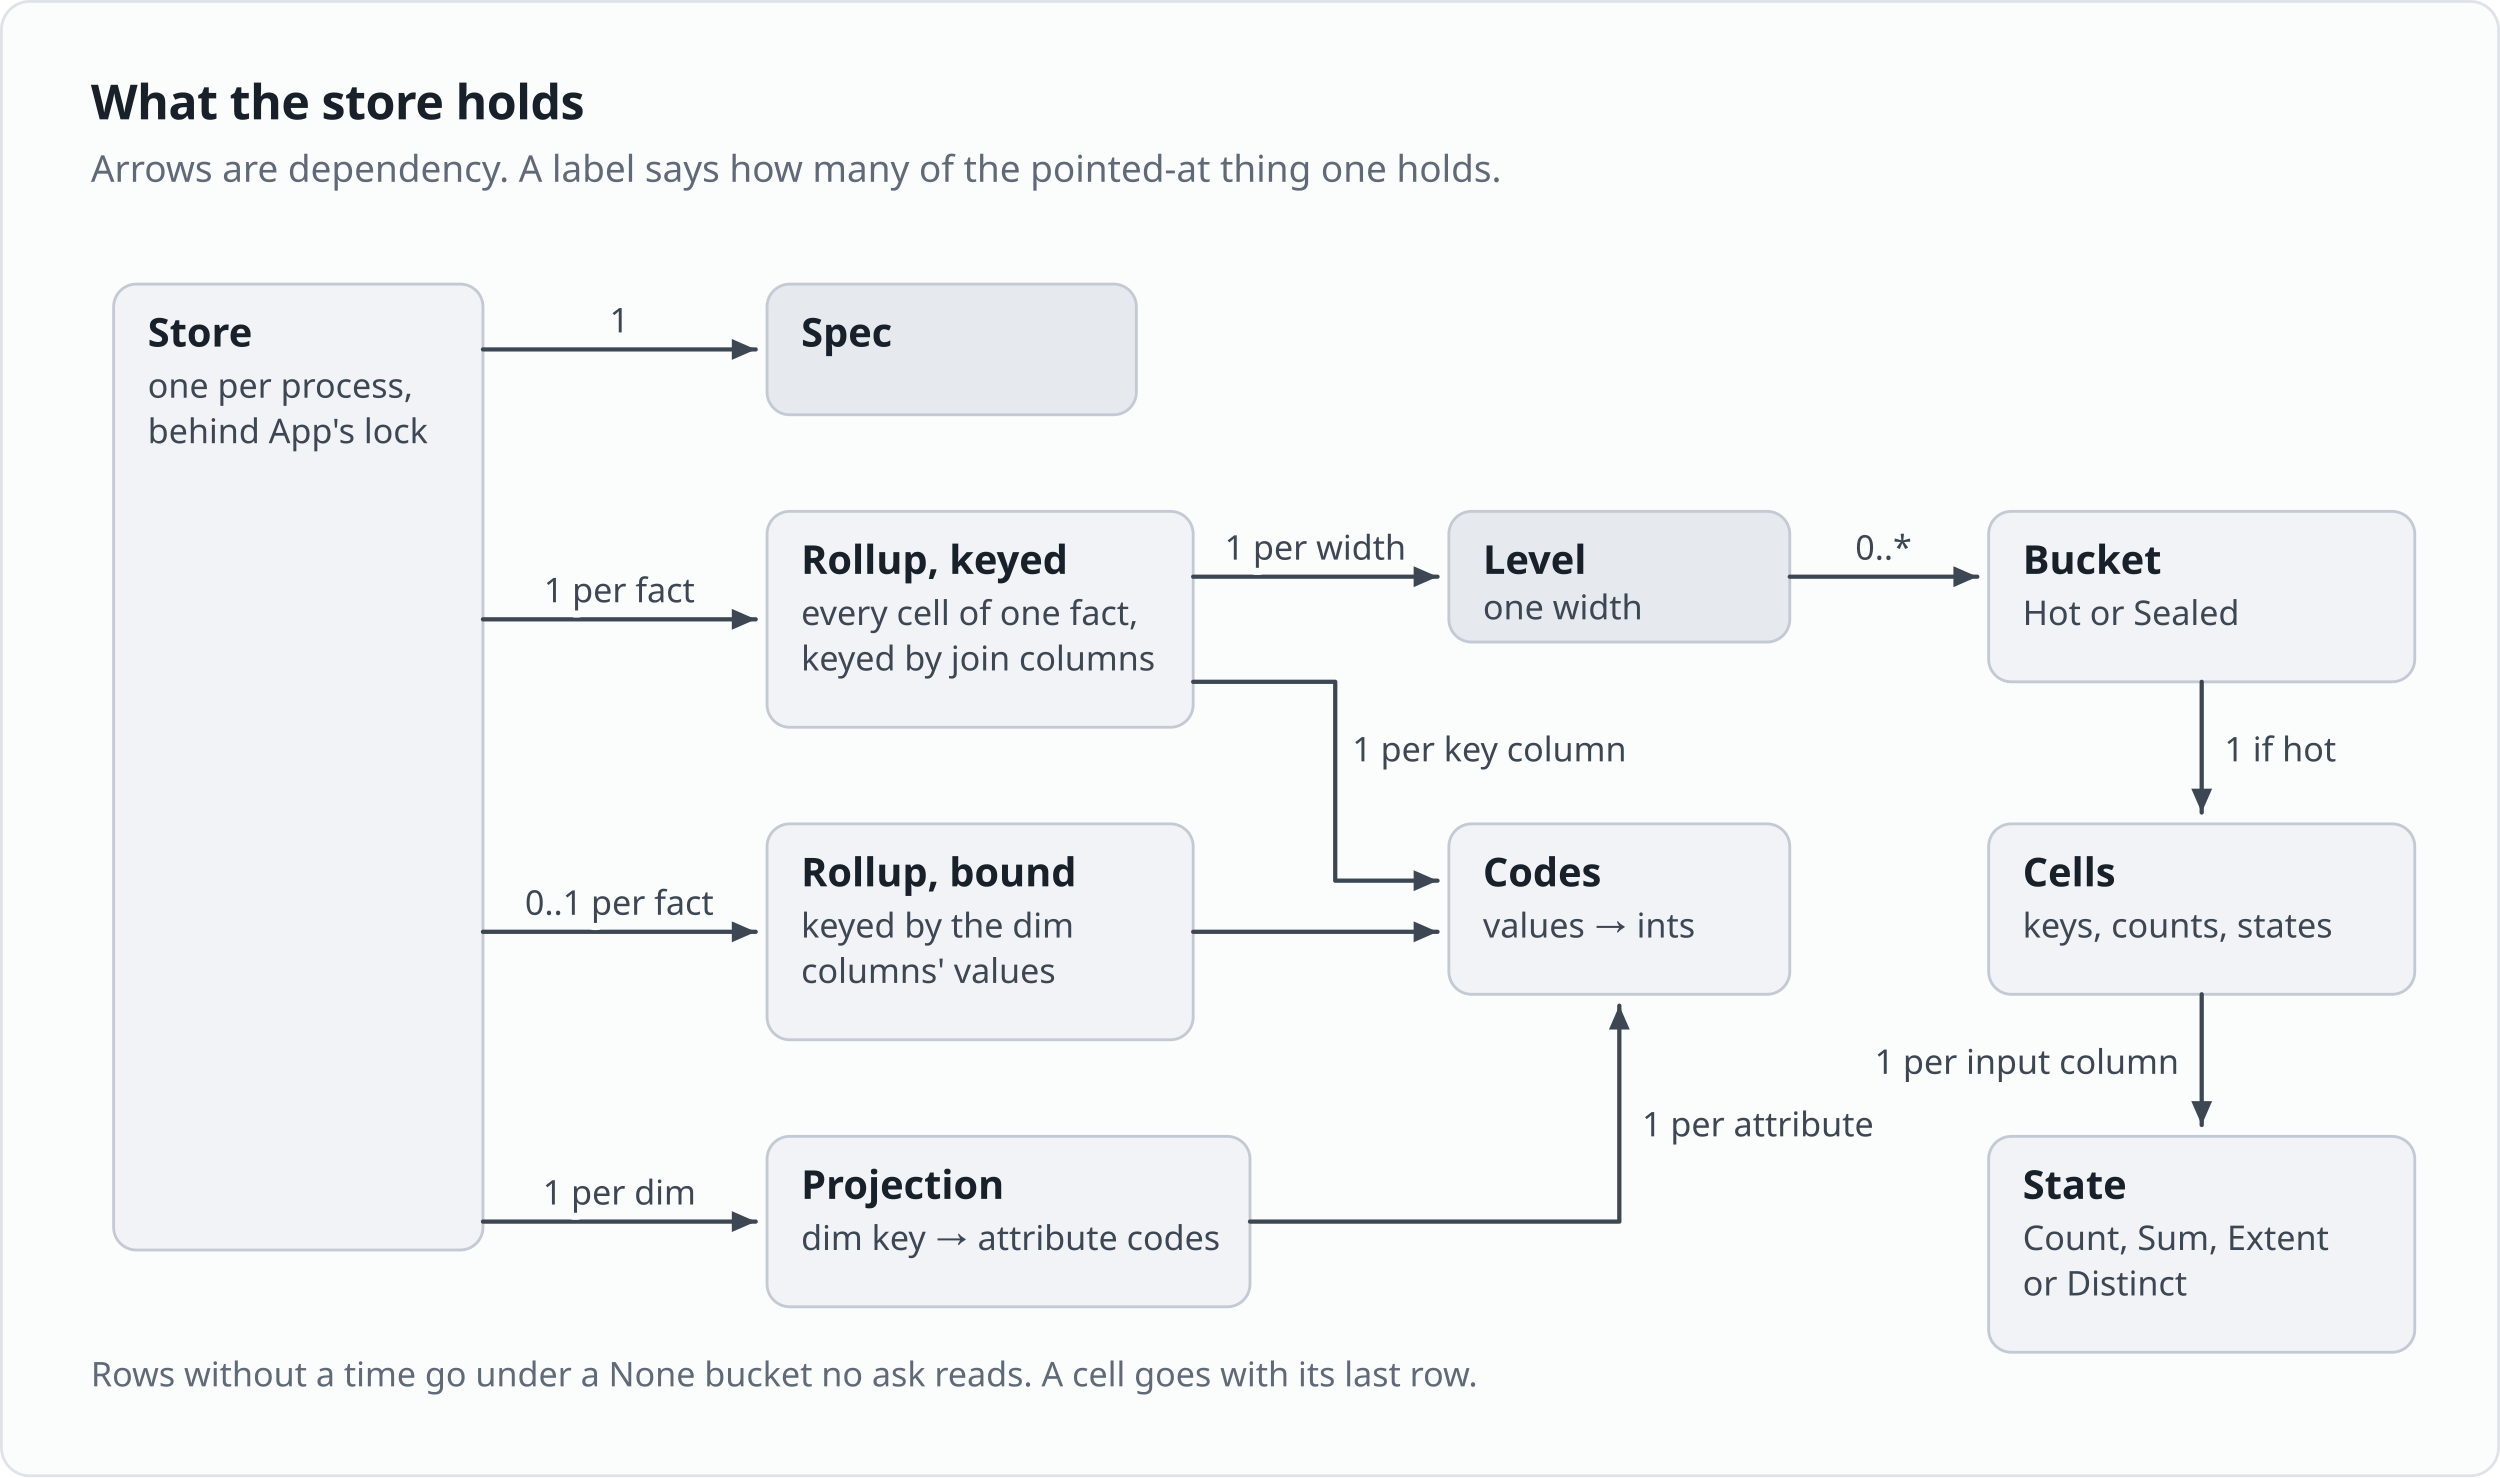
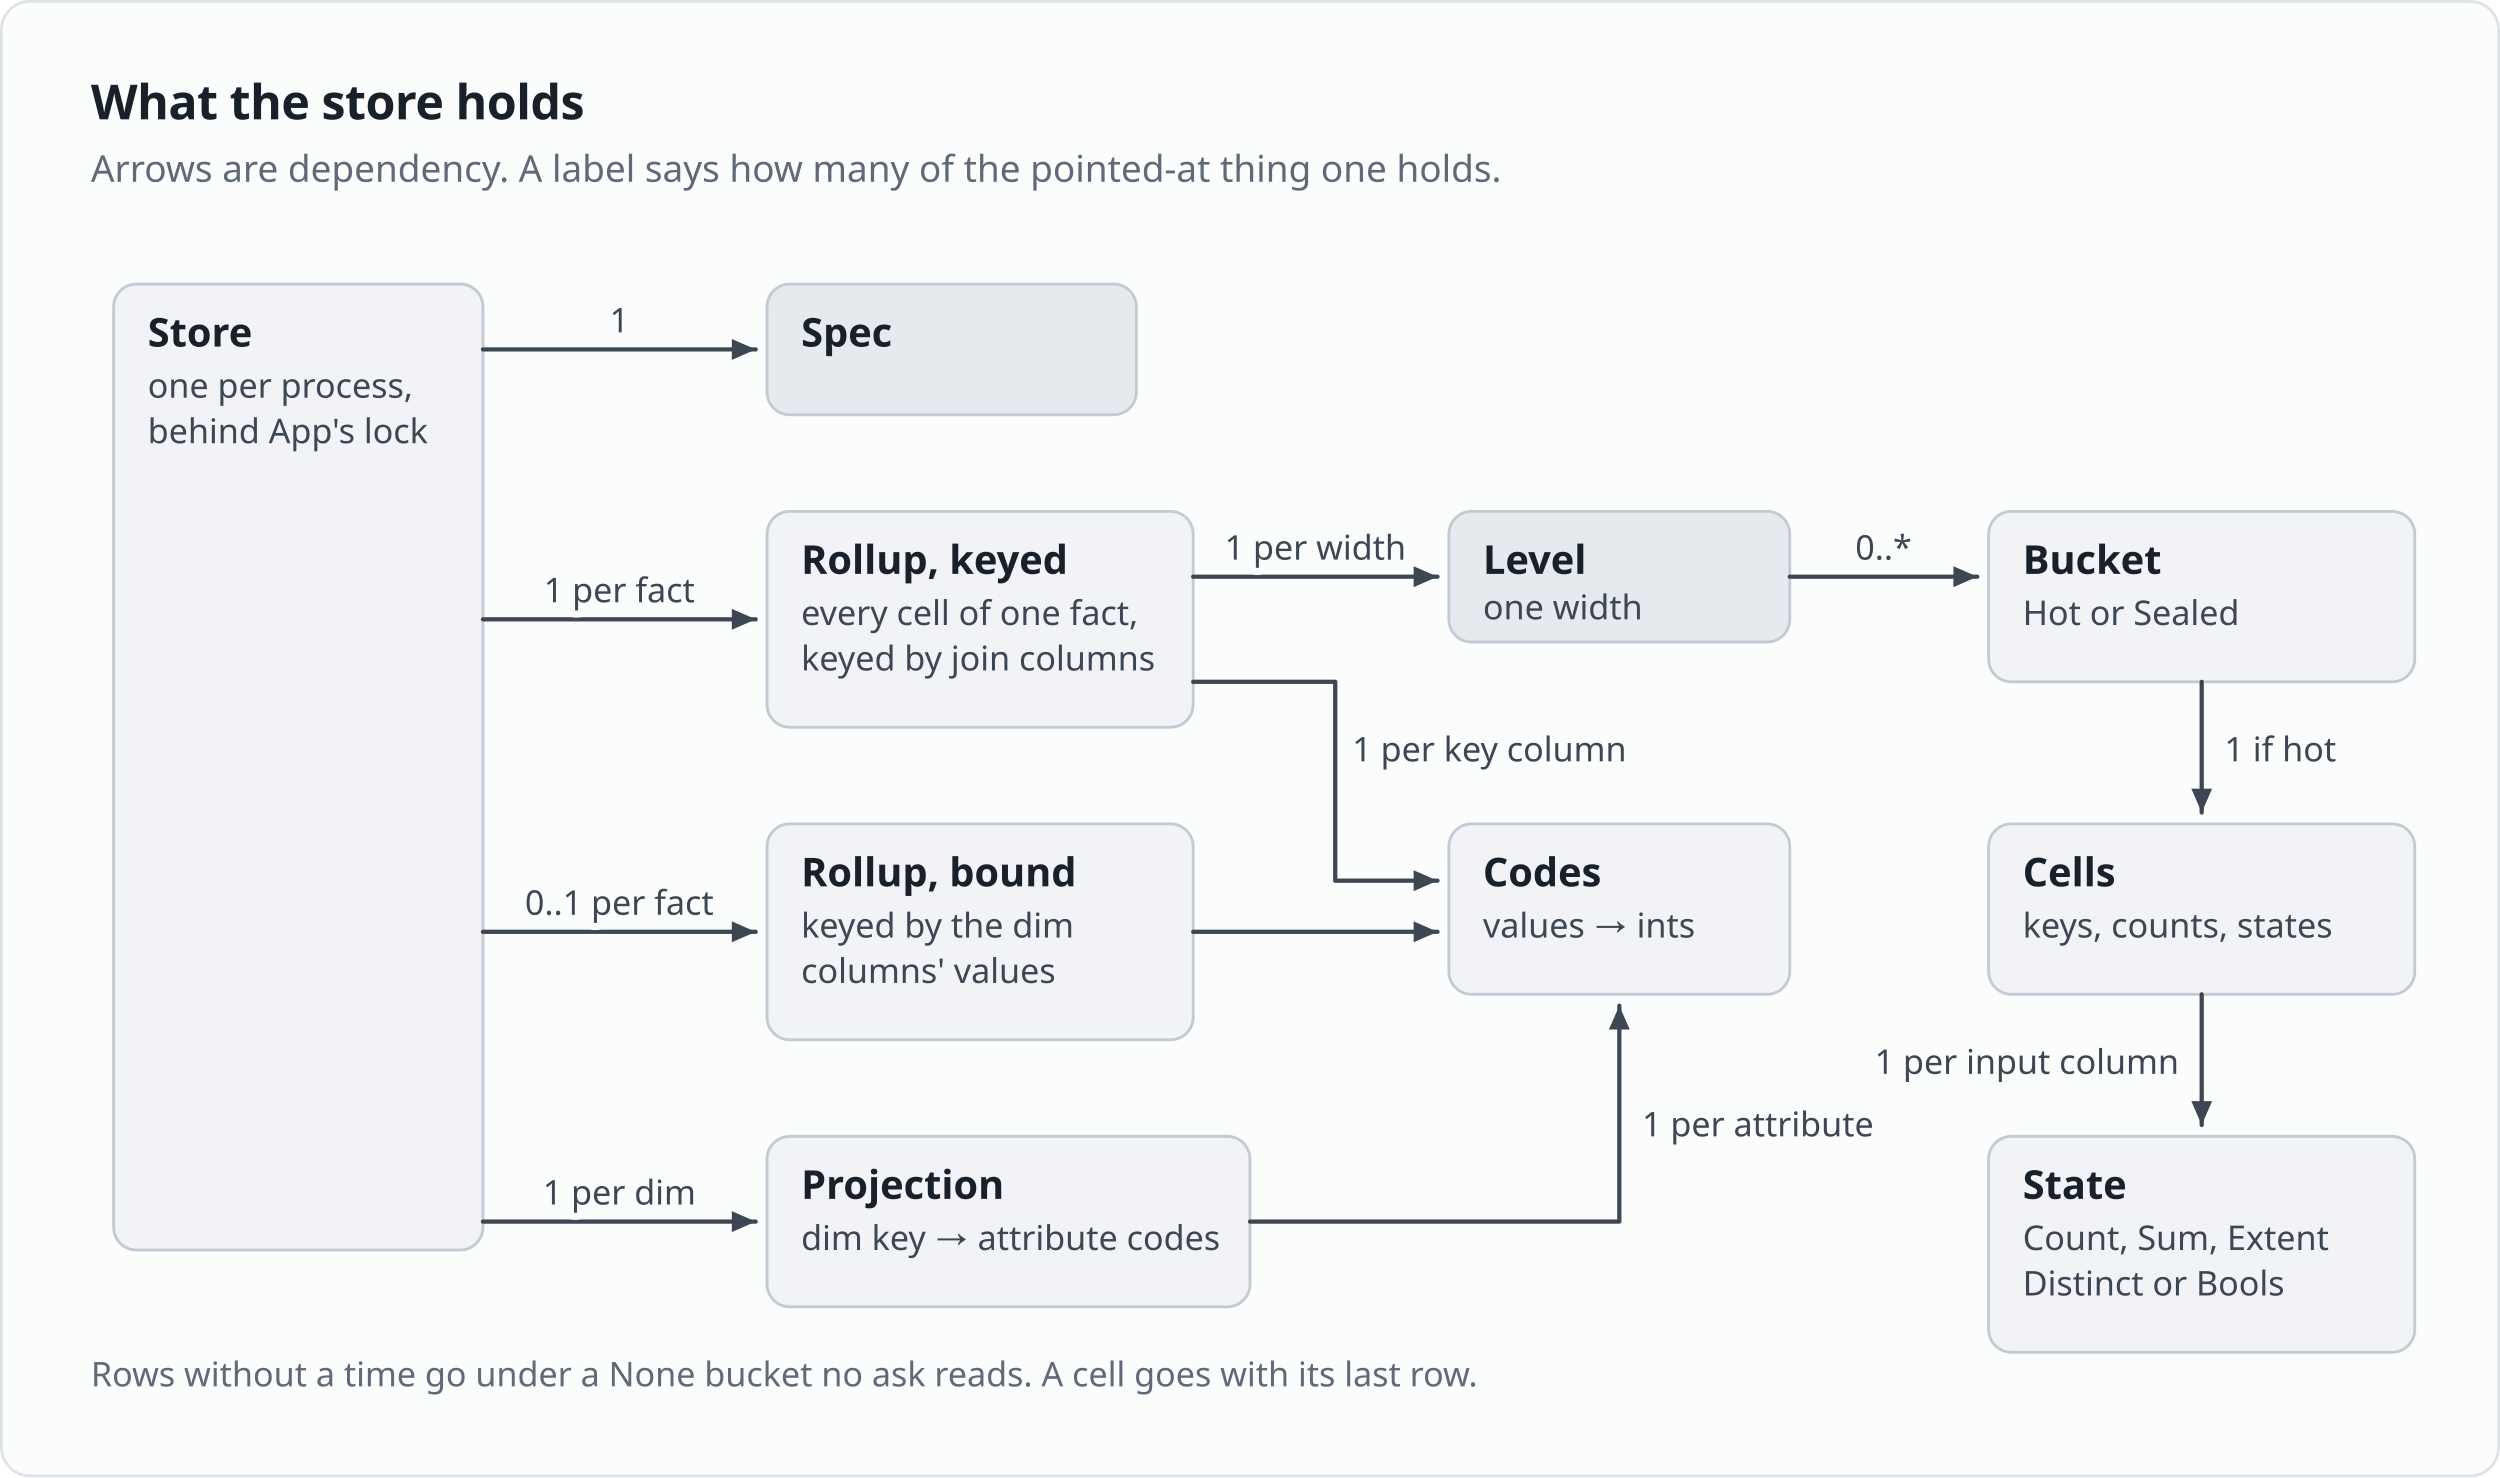
<svg xmlns="http://www.w3.org/2000/svg" width="880" height="520" viewBox="0 0 880 520" role="img" aria-labelledby="t d">
  <style>
  text{font-family:-apple-system, BlinkMacSystemFont, "Segoe UI", "Noto Sans", Helvetica, Arial, sans-serif;font-size:13px}
  .mono{font-family:ui-monospace, SFMono-Regular, "SF Mono", Menlo, Consolas, "Liberation Mono", monospace;font-size:12px}
  .title{font-size:17px;font-weight:600;letter-spacing:-0.01em}
  .sub{font-size:13px}
  .h{font-size:14px;font-weight:600}
  .b{font-weight:600}
  .s{font-size:12px}
  .lbl{font-size:11px;font-weight:600;letter-spacing:0.08em}
  .num{font-variant-numeric:tabular-nums}
  .it{font-style:italic}
  .halo{stroke-width:5px;stroke-linejoin:round;paint-order:stroke}
  .canvas,.box,.box2,.frame,.accbox,.errbox,.planbox{stroke-width:1px}
  .planbox{stroke-dasharray:5 4}
  .frame{stroke-dasharray:none}
  .rule,.life{stroke-width:1px;fill:none}
  .life{stroke-dasharray:3 4}
  .a,.a-acc,.a-err,.a-plan,.a-cfg{fill:none;stroke-width:1.5px;stroke-linecap:round;stroke-linejoin:round}
  .a-plan{stroke-dasharray:5 4}
  .a-cfg{stroke-dasharray:1.5 4;stroke-width:1.6px}
  .canvas{fill:#fbfcfc;stroke:#dfe3e8}
  text{fill:#18202a}
  .ink2{fill:#3d4753}
  .muted{fill:#5f6977}
  .acc{fill:#0b5c56}
  .err{fill:#b4472c}
  .plantext{fill:#8a939f}
  .halo{stroke:#fbfcfc}
  .box{fill:#f1f3f6;stroke:#c3cad3}
  .box2{fill:#e6eaef;stroke:#c3cad3}
  .frame{fill:none;stroke:#c3cad3}
  .accbox{fill:#e4f3f0;stroke:#0f766e}
  .errbox{fill:#faece7;stroke:#b4472c}
  .planbox{fill:none;stroke:#8a939f}
  .rule{stroke:#c3cad3}
  .life{stroke:#c3cad3}
  .fillacc{fill:#0f766e}
  .fillerr{fill:#b4472c}
  .fillink{fill:#3d4753}
  .fillplan{fill:#8a939f}
  .fillcanvas{fill:#fbfcfc}
  .a{stroke:#3d4753}
  .a-acc{stroke:#0f766e}
  .a-err{stroke:#b4472c}
  .a-plan{stroke:#8a939f}
  .a-cfg{stroke:#5f6977}
  .band{fill:#f1f3f6}
  .errband{fill:#faece7}
  @media (prefers-color-scheme: dark){
  .canvas{fill:#0f141a;stroke:#2a323c}
  text{fill:#e6edf3}
  .ink2{fill:#c4ccd5}
  .muted{fill:#97a2ae}
  .acc{fill:#7fd3c7}
  .err{fill:#e2795c}
  .plantext{fill:#6f7a86}
  .halo{stroke:#0f141a}
  .box{fill:#161d25;stroke:#3b4551}
  .box2{fill:#1e2730;stroke:#3b4551}
  .frame{fill:none;stroke:#3b4551}
  .accbox{fill:#0f2724;stroke:#3cb4a4}
  .errbox{fill:#2b1914;stroke:#e2795c}
  .planbox{fill:none;stroke:#6f7a86}
  .rule{stroke:#3b4551}
  .life{stroke:#3b4551}
  .fillacc{fill:#3cb4a4}
  .fillerr{fill:#e2795c}
  .fillink{fill:#c4ccd5}
  .fillplan{fill:#6f7a86}
  .fillcanvas{fill:#0f141a}
  .a{stroke:#c4ccd5}
  .a-acc{stroke:#3cb4a4}
  .a-err{stroke:#e2795c}
  .a-plan{stroke:#6f7a86}
  .a-cfg{stroke:#97a2ae}
  .band{fill:#161d25}
  .errband{fill:#2b1914}
  }
  </style>
  <defs>
    <marker id="m" viewBox="0 0 10 10" refX="9" refY="5" markerWidth="7" markerHeight="7" orient="auto-start-reverse">
      <path class="fillink" d="M1 1.5 9 5 1 8.5z" />
    </marker>
    <marker id="m-acc" viewBox="0 0 10 10" refX="9" refY="5" markerWidth="7" markerHeight="7" orient="auto-start-reverse">
      <path class="fillacc" d="M1 1.5 9 5 1 8.5z" />
    </marker>
    <marker id="m-err" viewBox="0 0 10 10" refX="9" refY="5" markerWidth="7" markerHeight="7" orient="auto-start-reverse">
      <path class="fillerr" d="M1 1.5 9 5 1 8.5z" />
    </marker>
    <marker id="m-plan" viewBox="0 0 10 10" refX="9" refY="5" markerWidth="7" markerHeight="7" orient="auto-start-reverse">
      <path class="fillplan" d="M1 1.5 9 5 1 8.5z" />
    </marker>
  </defs>
  <rect class="canvas" x="0.5" y="0.5" width="879" height="519" rx="10" />
  <text x="32" y="42" class="title">What the store holds</text>
  <text x="32" y="64" class="sub muted">Arrows are dependency. A label says how many of the pointed-at thing one holds.</text>
  <rect class="box" x="40" y="100" width="130" height="340" rx="8" />
  <text x="52" y="122" class="h">Store</text>
  <text x="52" y="140" class="s ink2">one per process,</text>
  <text x="52" y="156" class="s ink2">behind App's lock</text>
  <rect class="box2" x="270" y="100" width="130" height="46" rx="8" />
  <text x="282" y="122" class="h">Spec</text>
  <rect class="box" x="270" y="180" width="150" height="76" rx="8" />
  <text x="282" y="202" class="h">Rollup, keyed</text>
  <text x="282" y="220" class="s ink2">every cell of one fact,</text>
  <text x="282" y="236" class="s ink2">keyed by join columns</text>
  <rect class="box" x="270" y="290" width="150" height="76" rx="8" />
  <text x="282" y="312" class="h">Rollup, bound</text>
  <text x="282" y="330" class="s ink2">keyed by the dim</text>
  <text x="282" y="346" class="s ink2">columns' values</text>
  <rect class="box" x="270" y="400" width="170" height="60" rx="8" />
  <text x="282" y="422" class="h">Projection</text>
  <text x="282" y="440" class="s ink2">dim key → attribute codes</text>
  <rect class="box2" x="510" y="180" width="120" height="46" rx="8" />
  <text x="522" y="202" class="h">Level</text>
  <text x="522" y="218" class="s ink2" text-anchor="start">one width</text>
  <rect class="box" x="510" y="290" width="120" height="60" rx="8" />
  <text x="522" y="312" class="h">Codes</text>
  <text x="522" y="330" class="s ink2">values → ints</text>
  <rect class="box" x="700" y="180" width="150" height="60" rx="8" />
  <text x="712" y="202" class="h">Bucket</text>
  <text x="712" y="220" class="s ink2">Hot or Sealed</text>
  <rect class="box" x="700" y="290" width="150" height="60" rx="8" />
  <text x="712" y="312" class="h">Cells</text>
  <text x="712" y="330" class="s ink2">keys, counts, states</text>
  <rect class="box" x="700" y="400" width="150" height="76" rx="8" />
  <text x="712" y="422" class="h">State</text>
  <text x="712" y="440" class="s ink2">Count, Sum, Extent</text>
-   <text x="712" y="456" class="s ink2">or Distinct</text>
+   <text x="712" y="456" class="s ink2">Distinct or Bools</text>
  <path class="a" d="M170 123 L266 123" marker-end="url(#m)" />
  <text x="218" y="117" class="s ink2 halo" text-anchor="middle">1</text>
  <path class="a" d="M170 218 L266 218" marker-end="url(#m)" />
  <text x="218" y="212" class="s ink2 halo" text-anchor="middle">1 per fact</text>
  <path class="a" d="M170 328 L266 328" marker-end="url(#m)" />
  <text x="218" y="322" class="s ink2 halo" text-anchor="middle">0..1 per fact</text>
  <path class="a" d="M170 430 L266 430" marker-end="url(#m)" />
  <text x="218" y="424" class="s ink2 halo" text-anchor="middle">1 per dim</text>
  <path class="a" d="M420 203 L506 203" marker-end="url(#m)" />
  <text x="463" y="197" class="s ink2 halo" text-anchor="middle">1 per width</text>
  <path class="a" d="M420 240 L470 240 L470 310 L506 310" marker-end="url(#m)" />
  <text x="476" y="268" class="s ink2 halo" text-anchor="start">1 per key column</text>
  <path class="a" d="M420 328 L506 328" marker-end="url(#m)" />
  <path class="a" d="M440 430 L570 430 L570 354" marker-end="url(#m)" />
  <text x="578" y="400" class="s ink2 halo" text-anchor="start">1 per attribute</text>
  <path class="a" d="M630 203 L696 203" marker-end="url(#m)" />
  <text x="663" y="197" class="s ink2 halo" text-anchor="middle">0..*</text>
  <path class="a" d="M775 240 L775 286" marker-end="url(#m)" />
  <text x="783" y="268" class="s ink2 halo" text-anchor="start">1 if hot</text>
  <path class="a" d="M775 350 L775 396" marker-end="url(#m)" />
  <text x="767" y="378" class="s ink2 halo" text-anchor="end">1 per input column</text>
  <text x="32" y="488" class="s muted" text-anchor="start">Rows without a time go under a None bucket no ask reads. A cell goes with its last row.</text>
</svg>
